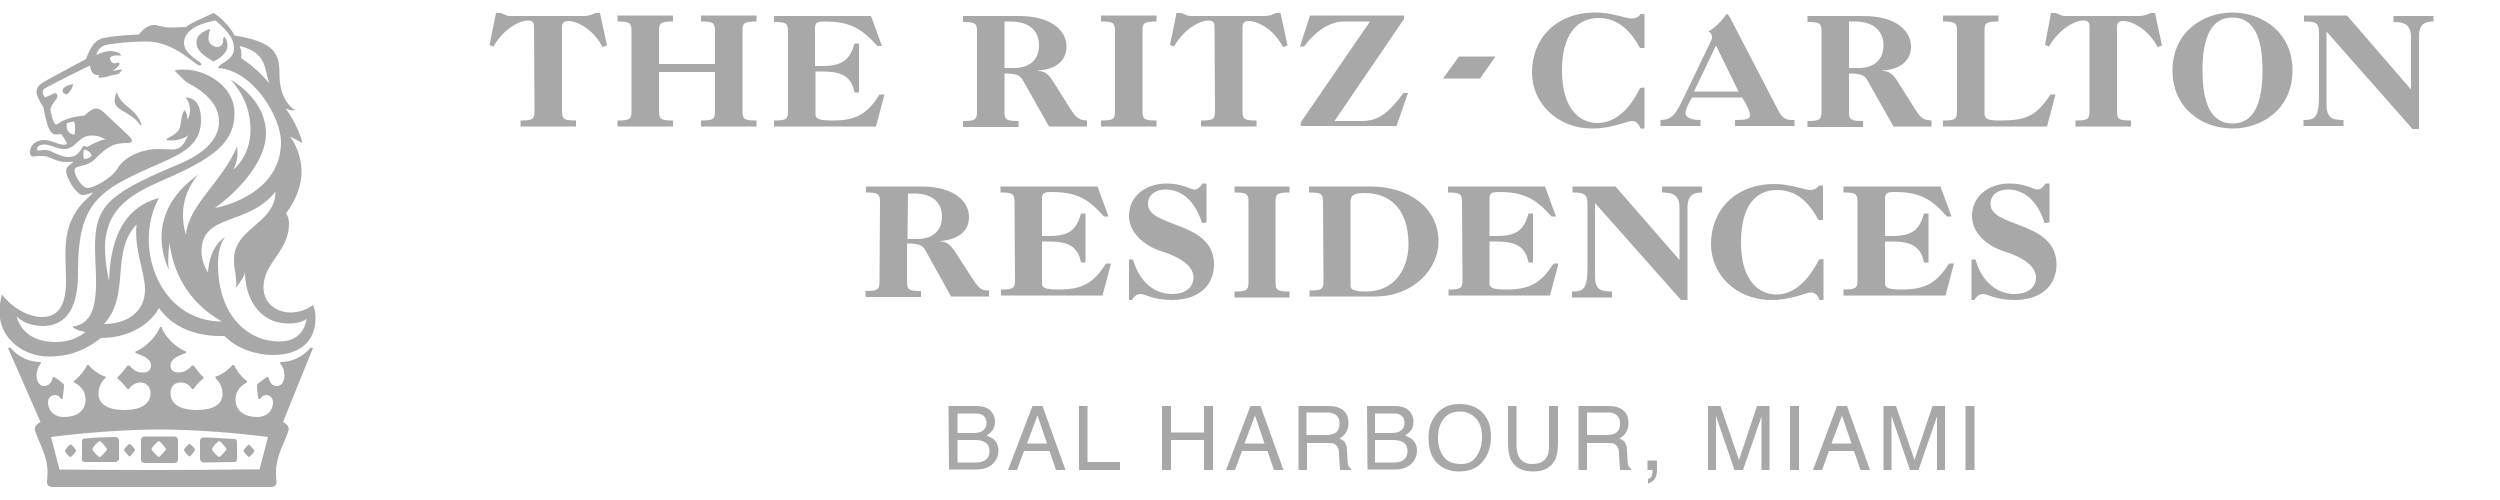
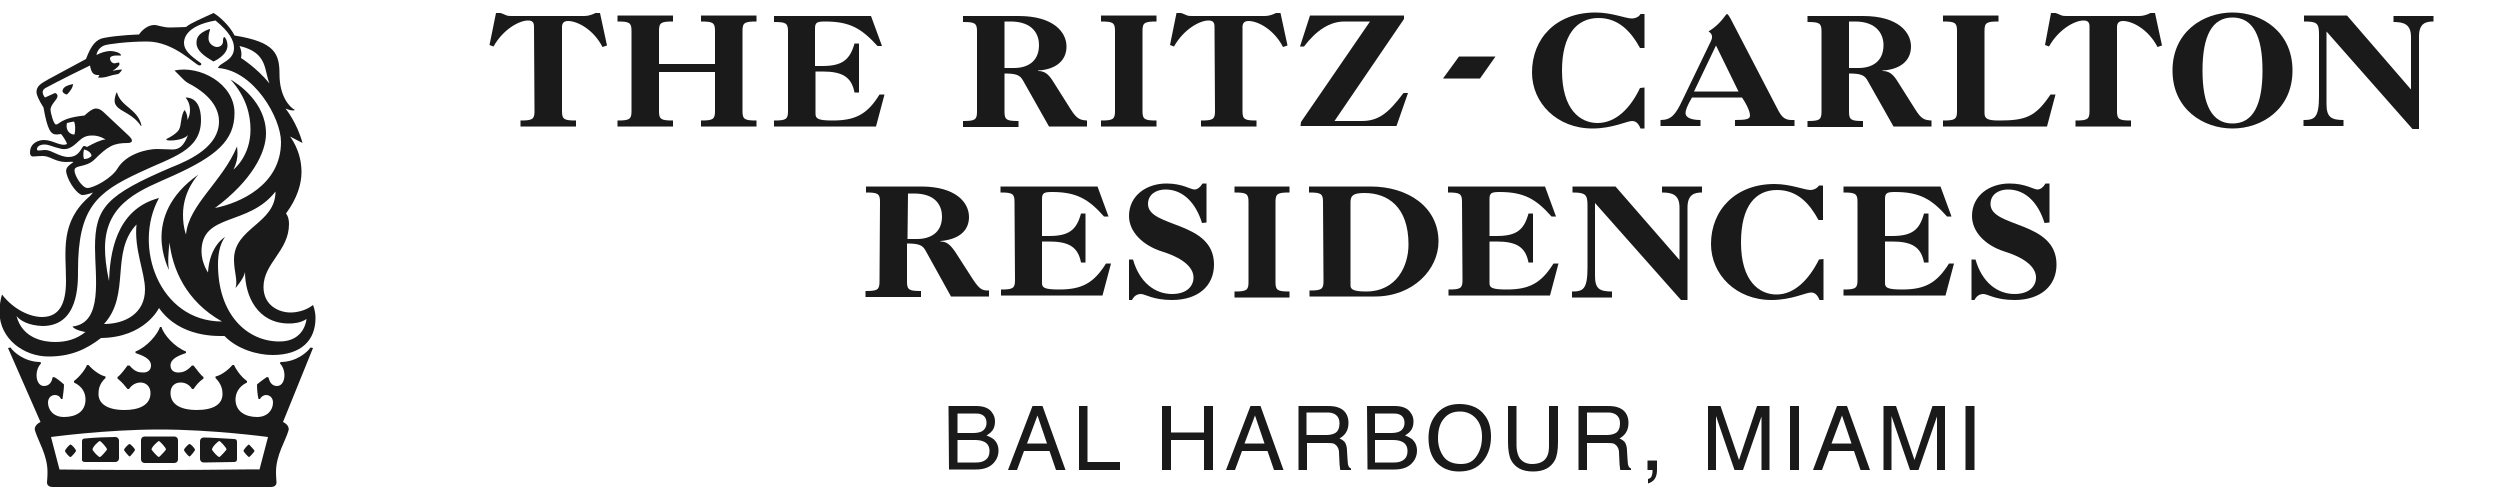
<svg xmlns="http://www.w3.org/2000/svg" version="1.1" id="Capa_1" x="0px" y="0px" viewBox="0 0 500 100" style="enable-background:new 0 0 500 100;" xml:space="preserve">
  <style type="text/css">
- 	.st0{fill:#A8A8A8;}
+ 	.st0{fill:#1a1a1a;}
</style>
  <g>
    <path class="st0" d="M482.2,17.9L469.4,3.1h-8.6v1.2c2.6,0,3,0.3,3,2.6v12.3c0,4.4-0.9,4.8-3.1,4.8v1.2h8V24   c-2.5,0-3.4-0.6-3.4-3.2V6.3l17.2,19.5h1.3V7.3c0-2.7,1.4-3,2.9-3V3.2h-8v1.2c2,0,3.5,0.4,3.5,3L482.2,17.9L482.2,17.9L482.2,17.9z   " />
    <path class="st0" d="M446.5,2.5c-5.9,0-12,3.9-12,11.6s6.1,11.6,12,11.6s12-3.9,12-11.6S452.4,2.5,446.5,2.5 M446.5,24.7   c-4.1,0-6-3.7-6-10.6s1.9-10.6,6-10.6s6,3.7,6,10.6S450.6,24.7,446.5,24.7" />
    <path class="st0" d="M417.9,22.3c0,1.6-0.5,1.8-2.8,1.8v1.2h11.1v-1.2c-2.3,0-2.8-0.2-2.8-1.8V5.4c0-0.8,0.4-1.2,1.2-1.2   c1.9,0,5.1,1.7,6.9,5.2l0.9-0.3L431,2.6h-0.9c-0.6,0.3-1.4,0.6-2.2,0.6h-14.6c-0.4,0-0.8,0-1.2-0.2s-0.7-0.3-1-0.4h-0.9L409,9   l0.8,0.3c1.9-3.4,5.1-5.2,6.9-5.2c0.8,0,1.2,0.3,1.2,1.2L417.9,22.3L417.9,22.3L417.9,22.3z" />
    <path class="st0" d="M391.4,22.3c0,1.6-0.5,1.8-2.8,1.8v1.2h20.8l1.7-6.4h-1c-3,4.5-5,5.2-10.3,5.2c-2.4,0-2.9-0.4-2.9-1.5V6.1   c0-1.6,0.5-1.8,2.8-1.8V3.1h-11.1v1.2c2.3,0,2.8,0.2,2.8,1.8L391.4,22.3L391.4,22.3L391.4,22.3z" />
    <path class="st0" d="M383,21.8l-3.6-5.7c-0.9-1.4-1.7-1.9-2.9-1.9v-0.1c3.6-0.2,5.7-2,5.7-4.8s-2.5-6.1-9.6-6.1h-11.1v1.2   c2.3,0,2.8,0.2,2.8,1.8v16.2c0,1.6-0.5,1.8-2.8,1.8v1.2h11.1v-1.2c-2.3,0-2.8-0.2-2.8-1.8v-7.7c2.3,0,3.1,0.3,3.7,1.4l5.2,9.2h7.6   v-1.2C384.9,24,384.3,23.9,383,21.8 M371.7,13.6h-1.9V4.3h1.2c4.5,0,5.7,2.7,5.7,4.7C376.7,12.4,374.3,13.6,371.7,13.6" />
    <path class="st0" d="M355.4,21.6l-9.3-17.9c-0.4-0.7-0.6-0.9-0.7-0.9c-0.3,0-1,1.8-3.7,3.5c0.4,0.2,0.7,0.6,0.7,1   c0,0.3,0,0.5-0.3,1.1l-5.6,11.6c-1.4,3-2.3,4-4.4,4v1.2h8v-1.2c-2.1,0-3-0.6-3-1.4c0-0.5,0.3-1.4,1.3-3.1h10   c1.4,2.1,1.6,3.2,1.6,3.6c0,0.7-0.7,0.9-3,0.9v1.2h11.9v-1.2C357,24.1,356.4,23.6,355.4,21.6 M338.8,18.3l4.4-9.2l4.5,9.2H338.8   L338.8,18.3z" />
    <path class="st0" d="M328,17.6c-1.9,4-4.8,7-8.5,7c-3.4,0-7.1-2.6-7.1-10.5c0-7.2,3-10.5,7.3-10.5c4,0,6.5,2.7,8.3,6h0.9V2.8h-0.8   c-0.3,0.6-1.1,0.9-1.7,0.9c-1.3,0-4-1.2-7.3-1.2c-7.9,0-12.7,5.2-12.7,12c0,6.1,5,11.2,12.1,11.2c4,0,6.9-1.5,7.9-1.5   c0.8,0,1.3,0.5,1.7,1.5h0.8v-8.2L328,17.6L328,17.6z" />
    <path class="st0" d="M260.1,25.2h19.2l2.3-6.6h-0.9c-3.2,4.3-5.2,5.6-8.4,5.6h-5.4l13.9-20.4V3.1H262l-2,6.2h0.8   c2.5-3.3,5.2-5,8.1-5h5.1l-13.8,20.1L260.1,25.2L260.1,25.2L260.1,25.2z" />
    <path class="st0" d="M243,22.3c0,1.6-0.5,1.8-2.8,1.8v1.2h11.1v-1.2c-2.3,0-2.8-0.2-2.8-1.8V5.4c0-0.8,0.4-1.2,1.2-1.2   c1.9,0,5.1,1.7,6.9,5.2l0.9-0.3l-1.4-6.5h-0.9c-0.6,0.3-1.4,0.6-2.2,0.6h-14.6c-0.4,0-0.8,0-1.2-0.2s-0.7-0.3-1-0.4h-0.9L234,9   l0.8,0.3c1.9-3.4,5.1-5.2,6.9-5.2c0.8,0,1.2,0.3,1.2,1.2L243,22.3L243,22.3L243,22.3z" />
    <path class="st0" d="M223,22.3c0,1.6-0.5,1.8-2.8,1.8v1.2h11.1v-1.2c-2.3,0-2.8-0.2-2.8-1.8V6.1c0-1.6,0.5-1.8,2.8-1.8V3.1h-11.1   v1.2c2.3,0,2.8,0.2,2.8,1.8C223,6.1,223,22.3,223,22.3z" />
    <path class="st0" d="M214.1,21.8l-3.6-5.7c-0.9-1.4-1.7-1.9-2.9-1.9v-0.1c3.6-0.2,5.7-2,5.7-4.8s-2.5-6.1-9.6-6.1h-11.1v1.2   c2.3,0,2.8,0.2,2.8,1.8v16.2c0,1.6-0.5,1.8-2.8,1.8v1.2h11.1v-1.2c-2.3,0-2.8-0.2-2.8-1.8v-7.7c2.3,0,3.1,0.3,3.7,1.4l5.2,9.2h7.6   v-1.2C216.1,24,215.4,23.9,214.1,21.8 M202.8,13.6h-1.9V4.3h1.2c4.6,0,5.7,2.7,5.7,4.7C207.8,12.4,205.4,13.6,202.8,13.6" />
    <path class="st0" d="M157.6,22.3c0,1.6-0.5,1.8-2.8,1.8v1.2h20.4l1.7-6.4h-1c-2.5,4.1-5,5.2-9.4,5.2c-3,0-3.4-0.4-3.4-1.4v-8.4h1.4   c4,0,5.8,1.1,6.4,4.2h0.9V8.7h-0.9c-0.9,3.2-2.4,4.5-6.4,4.5H163V5.7c0-1.2,0.4-1.4,2-1.4c5,0,7.3,1.4,10.5,4.9h0.9l-2.2-6h-19.4   v1.2c2.3,0,2.8,0.2,2.8,1.8L157.6,22.3L157.6,22.3z" />
    <path class="st0" d="M143,22.3c0,1.6-0.5,1.8-2.8,1.8v1.2h11.1v-1.2c-2.3,0-2.8-0.2-2.8-1.8V6.1c0-1.6,0.5-1.8,2.8-1.8V3.1h-11.1   v1.2c2.3,0,2.8,0.2,2.8,1.8v6.7h-11.2V6.1c0-1.6,0.5-1.8,2.8-1.8V3.1h-11.1v1.2c2.3,0,2.8,0.2,2.8,1.8v16.2c0,1.6-0.5,1.8-2.8,1.8   v1.2h11.1v-1.2c-2.3,0-2.8-0.2-2.8-1.8v-7.9H143C143,14.3,143,22.3,143,22.3z" />
    <path class="st0" d="M106.9,22.3c0,1.6-0.5,1.8-2.8,1.8v1.2h11.1v-1.2c-2.3,0-2.8-0.2-2.8-1.8V5.4c0-0.8,0.4-1.2,1.2-1.2   c1.9,0,5.1,1.7,6.9,5.2l0.9-0.3L120,2.6h-0.9c-0.6,0.3-1.4,0.6-2.2,0.6h-14.6c-0.4,0-0.8,0-1.2-0.2s-0.7-0.3-1-0.4h-0.9L97.9,9   l0.8,0.3c1.9-3.4,5.1-5.2,6.9-5.2c0.8,0,1.2,0.3,1.2,1.2L106.9,22.3L106.9,22.3L106.9,22.3z" />
    <polygon class="st0" points="288.6,15.7 296,15.7 299.1,11.3 291.8,11.3  " />
    <path class="st0" d="M176,40.3c0-1.6-0.5-1.8-2.8-1.8v-1.2h11c7.1,0,9.6,3.3,9.6,6.1s-2.1,4.5-5.7,4.8v0.1c1.2,0,1.9,0.6,2.9,2   l3.6,5.6c1.4,2.1,1.9,2.2,3.2,2.2v1.2h-7.6l-5.1-9.2c-0.6-1.1-1.4-1.4-3.7-1.4v7.7c0,1.6,0.5,1.8,2.8,1.8v1.2h-11.1v-1.2   c2.3,0,2.8-0.2,2.8-1.8L176,40.3L176,40.3z M181.5,47.8h1.9c2.6,0,5-1.2,5-4.5c0-2-1.1-4.6-5.6-4.6h-1.2L181.5,47.8L181.5,47.8z" />
    <path class="st0" d="M202.9,40.3c0-1.6-0.5-1.8-2.8-1.8v-1.2h19.4l2.2,6h-0.9c-3.1-3.5-5.5-4.9-10.4-4.9c-1.6,0-2,0.2-2,1.4v7.4   h1.4c4,0,5.5-1.2,6.4-4.5h0.9v9.8h-0.9c-0.6-3.1-2.4-4.2-6.4-4.2h-1.4v8.3c0,0.9,0.4,1.3,3.4,1.3c4.5,0,6.9-1.2,9.4-5.2h1l-1.7,6.4   h-20.3v-1.2c2.3,0,2.8-0.2,2.8-1.8L202.9,40.3L202.9,40.3z" />
    <path class="st0" d="M240.4,44.6c-1.2-3.9-3.7-6.7-7.3-6.7c-1.9,0-3.5,1-3.5,2.9c0,4.8,13.2,3.3,13.2,12.1c0,4.3-3.2,7.1-8.4,7.1   c-3.8,0-5.4-1.2-6.2-1.2c-0.8,0-1.4,0.4-1.8,1.2h-0.6v-8.1h0.8c1.3,4.6,4.4,6.9,7.8,6.9c3,0,4.3-1.6,4.3-3.3c0-1.5-1.2-3.6-6.3-5.2   c-3.8-1.2-6.6-3.9-6.6-7.1c0-4.1,3.5-6.5,7.5-6.5c3.2,0,4.8,1.2,5.6,1.2c0.6,0,1.2-0.5,1.6-1.2h0.8v7.8L240.4,44.6L240.4,44.6   L240.4,44.6z" />
    <path class="st0" d="M249.7,40.3c0-1.6-0.5-1.8-2.8-1.8v-1.2h11v1.2c-2.3,0-2.8,0.2-2.8,1.8v16.2c0,1.6,0.5,1.8,2.8,1.8v1.2h-11   v-1.2c2.3,0,2.8-0.2,2.8-1.8L249.7,40.3L249.7,40.3L249.7,40.3z" />
    <path class="st0" d="M264.6,40.3c0-1.6-0.5-1.8-2.8-1.8v-1.2h12.3c7.5,0,13.6,4.1,13.6,11c0,5.6-5.1,11-12.7,11h-13.1v-1.2   c2.3,0,2.8-0.2,2.8-1.8L264.6,40.3L264.6,40.3z M270.1,57c0,0.7,0.2,1.3,3.1,1.3c6.2,0,8.5-5.2,8.5-9.4c0-7.6-4.2-10.3-8.8-10.3   c-2.4,0-2.8,0.6-2.8,1.9V57L270.1,57z" />
    <path class="st0" d="M292.4,40.3c0-1.6-0.5-1.8-2.8-1.8v-1.2H309l2.2,6h-0.9c-3.1-3.5-5.5-4.9-10.4-4.9c-1.6,0-2,0.2-2,1.4v7.4h1.4   c4,0,5.5-1.2,6.4-4.5h0.9v9.8h-0.9c-0.6-3.1-2.4-4.2-6.4-4.2h-1.4v8.3c0,0.9,0.4,1.3,3.4,1.3c4.5,0,6.9-1.2,9.4-5.2h1l-1.7,6.4   h-20.3v-1.2c2.3,0,2.8-0.2,2.8-1.8L292.4,40.3L292.4,40.3L292.4,40.3z" />
    <path class="st0" d="M335.9,41.5c0-2.6-1.5-3-3.5-3v-1.2h8v1.2c-1.4,0-2.9,0.3-2.9,3V60h-1.3L319,40.6v14.5c0,2.6,0.8,3.2,3.4,3.2   v1.2h-8v-1.2c2.2,0,3.1-0.4,3.1-4.8V41.1c0-2.2-0.4-2.6-3-2.6v-1.2h8.6l12.8,14.7L335.9,41.5L335.9,41.5L335.9,41.5z" />
    <path class="st0" d="M364.7,51.8V60h-0.8c-0.4-1-0.9-1.5-1.7-1.5c-1,0-3.9,1.5-7.9,1.5c-7.1,0-12.1-5.1-12.1-11.2   c0-6.8,4.9-12,12.7-12c3.2,0,6,1.2,7.2,1.2c0.6,0,1.3-0.3,1.7-0.9h0.8V44h-0.9c-1.8-3.3-4.2-6-8.3-6c-4.3,0-7.2,3.2-7.2,10.5   c0,7.8,3.7,10.4,7.1,10.4c3.6,0,6.5-3,8.5-7L364.7,51.8L364.7,51.8z" />
    <path class="st0" d="M371.5,40.3c0-1.6-0.5-1.8-2.8-1.8v-1.2h19.4l2.2,6h-0.9c-3.1-3.5-5.5-4.9-10.4-4.9c-1.6,0-2,0.2-2,1.4v7.4   h1.4c4,0,5.5-1.2,6.4-4.5h0.9v9.8h-0.9c-0.6-3.1-2.4-4.2-6.4-4.2H377v8.3c0,0.9,0.4,1.3,3.4,1.3c4.5,0,6.9-1.2,9.4-5.2h1l-1.7,6.4   h-20.4v-1.2c2.3,0,2.8-0.2,2.8-1.8V40.3z" />
    <path class="st0" d="M408.9,44.6c-1.2-3.9-3.7-6.7-7.3-6.7c-1.9,0-3.5,1-3.5,2.9c0,4.8,13.2,3.3,13.2,12.1c0,4.3-3.2,7.1-8.4,7.1   c-3.8,0-5.4-1.2-6.2-1.2c-0.8,0-1.4,0.4-1.8,1.2h-0.6v-8.1h0.8c1.3,4.6,4.4,6.9,7.8,6.9c3,0,4.3-1.6,4.3-3.3c0-1.5-1.2-3.6-6.3-5.2   c-3.8-1.2-6.5-3.9-6.5-7.1c0-4.1,3.5-6.5,7.5-6.5c3.2,0,4.8,1.2,5.6,1.2c0.6,0,1.2-0.5,1.6-1.2h0.8v7.8L408.9,44.6L408.9,44.6   L408.9,44.6z" />
  </g>
  <path class="st0" d="M18.5,89.9c0-0.5,1.2-1.7,1.5-1.7c0.1,0,1.4,1.3,1.4,1.7c0,0.1-1.2,1.5-1.4,1.5C19.7,91.5,18.5,90.1,18.5,89.9   M42.4,89.9c0-0.5,1.2-1.7,1.5-1.7c0.1,0,1.4,1.3,1.4,1.7c0,0.1-1.3,1.5-1.4,1.5C43.6,91.5,42.4,90.1,42.4,89.9 M30.3,89.9  c0-0.5,1.3-1.7,1.5-1.7c0.1,0,1.4,1.3,1.4,1.7c0,0.1-1.3,1.5-1.4,1.5C31.6,91.5,30.4,90.1,30.3,89.9 M17,92.4h6  c0.5,0,0.8-0.3,0.8-0.8v-3.4c0-0.5-0.3-0.8-0.8-0.8c-1.2,0-4.1,0.1-6,0.3c-0.3,0-0.6,0.1-0.6,0.6v3.4C16.3,92.2,16.6,92.4,17,92.4   M13,90.2c0-0.3,0.9-1.3,1.1-1.3s1.1,0.9,1.1,1.3c0,0.1-0.9,1.2-1.1,1.2C13.9,91.5,13,90.4,13,90.2 M24.8,90c0-0.3,0.9-1.2,1.1-1.2  s1.1,0.9,1.1,1.2c0,0.1-0.9,1.3-1.1,1.3C25.7,91.2,24.8,90.1,24.8,90 M34.8,92.6c0.5,0,0.8-0.3,0.8-0.8v-3.7c0-0.5-0.3-0.8-0.8-0.8  H29c-0.5,0-0.8,0.3-0.8,0.8v3.7c0,0.5,0.3,0.8,0.8,0.8H34.8z M46.8,92.4c0.3,0,0.6-0.1,0.6-0.6v-3.4c0-0.5-0.3-0.6-0.6-0.6  c-1.9-0.1-4.8-0.3-6-0.3c-0.5,0-0.8,0.3-0.8,0.8v3.4c0,0.5,0.3,0.8,0.8,0.8L46.8,92.4L46.8,92.4L46.8,92.4z M50.9,90.2  c0,0.1-0.9,1.2-1.1,1.2s-1.1-1.1-1.1-1.2c0-0.3,0.9-1.3,1.1-1.3C49.9,89,50.9,90,50.9,90.2 M39,90c0,0.1-0.9,1.3-1.1,1.3  s-1.1-1.1-1.1-1.3c0-0.3,0.9-1.2,1.1-1.2C38,88.7,39,89.6,39,90 M23.3,18.5h0.1c0.8,2.9,4.1,3.2,4.9,6.6l-0.1,0.1  c-1.7-2.5-4-2.8-4.9-4C22.8,20.6,22.8,19.8,23.3,18.5 M29,57.9c0,4.8-4,6.9-8.2,6.9c5.4-5.9,1.2-14.3,6.5-19.9  C26.8,49.9,29,54.5,29,57.9 M54.5,71c5.7,0,8.6-2.9,8.6-7.4c0-1.5-0.5-2.6-0.5-2.6c-1.5,1.2-3.4,1.5-4.5,1.5c-2.3,0-5.4-1.4-5.4-5.1  c0-4.8,5.1-7.2,5.1-12.6c0-1.5-0.6-2.1-0.6-2.1c2.3-3.1,3.1-6,3.1-8.3c0-4.3-2.3-7.1-2.3-7.1l2.5,1.3c-1.1-4.1-3.4-6.9-3.4-6.9  s1.3,0.6,1.9,0.3c-1.2-0.6-3.1-2.9-3.1-7.1s-0.9-6.5-9-7.8c-0.9-1.9-3.1-3.9-4.2-4.5c-1.9,0.9-4.6,2-5.5,2.8c0,0-2.3,0.1-3.2,0.1  c-1.4,0-2.5-0.5-3.1-0.5c-1.9,0-3.1,1.9-3.1,1.9S23.7,7,20.7,7.6c-1.5,0.3-2.5,1.5-3.5,4.2l-7.6,4.1c-1.4,0.8-2.3,1.3-2.3,2.5  c0,0.6,0.5,1.7,1.4,3.1c0.8,4.6,1.5,5.4,2.6,5.4c0.3,0,0.9-0.1,0.9-0.1c0.3,0.3,1.1,1.5,1.2,2c-1.2,0.6-2.8-0.8-4.6-0.8  c-1.1,0-2.8,0.6-2.8,2.5c0,0.6,0.3,0.8,0.6,0.8c0.5,0,0.9-0.1,2-0.1c1.4,0,2.5,1.2,4.6,1.2c0.8,0,1.2-0.1,1.5,0  c-1.1,0.8-1.7,1.2-1.4,2.3c0.5,2,2.3,4.3,3.2,4.3c0.8,0,2.1-0.5,2.1-0.5L18,39.2c-6.1,5.2-4.8,11.1-4.8,17c0,4.5-1.3,7.2-4.8,7.2  c-2.3,0-5.6-1.4-8-4.5c-0.3,0.9-0.5,2.3-0.5,3.5c0,5.4,4.9,8.9,9.8,8.9c4.3,0,7.4-1.3,10.5-3.7c8.8-0.1,11.6-6,11.6-6  c4.2,6,11.8,5.6,13.1,5.6C47.5,69.9,51.6,71,54.5,71 M55.1,38.3c0,6.5-8.3,7.2-8.3,13.6c0,2.5,0.8,4.2,0.3,5.7c0,0,1.7-1.9,1.9-3.2  c0,4.8,2.5,10.3,8.8,10.3c0.9,0,2.3-0.1,3.5-0.9c0,0-0.3,4.5-5.4,4.5c-6.5,0-12.3-5.4-12.3-15.4c0-1.9,0.3-4,1.4-5.5  c0,0-3.1,1.7-3.4,7.1c0,0-1.3-1.9-1.3-4.2C40.3,42.5,49.7,45.3,55.1,38.3 M47.9,9.2c5.7,1.3,4.9,4.9,6,7.5c-2.5-3.1-5.7-5.1-5.7-5.1  C48.5,10.3,47.9,9.2,47.9,9.2 M13.4,24.6c0.3-0.1,1.4-0.3,1.4-0.3c0.3,0.6,0.3,1.7,0.1,2.6C13.6,26.9,13.1,25.6,13.4,24.6   M16.6,29.3c-0.6,0.9-1.1,2.1-2.9,2.1S10.3,30,9.1,30c-0.6,0-0.9,0.1-1.3,0.1S7.4,30,7.4,29.8c0-0.5,0.6-0.9,1.5-0.9  s1.7,0.5,3.1,0.8c2,0.6,3.2-1.1,4-1.7c0.9-0.8,1.7-0.9,2.5-0.9c1.5,0,2.6,0.8,2.6,0.8c-0.8,0-2.5,0.8-3.7,1.5  C17,29.2,16.8,29.1,16.6,29.3 M18.3,31.2c-0.6,0.6-1.3,0.6-1.5,0.6c-0.3-0.8,0-1.9,0-1.9C17.4,30,18.3,30.5,18.3,31.2 M8.5,65.2  c7.2,0,7.1-8.3,7.1-11.1c0-12.5,3.7-15.6,12.3-19.6c6.5-3.1,12.3-4.3,12.3-10.5c0-2.1-0.6-4.5-3.1-4.5c0,0,0.9,0.9,0.9,2.5  c0,0.6-0.1,1.2-0.5,2c0-0.6-0.1-1.4-0.6-2c-0.8,1.2-0.6,3.1-1.1,3.9c0,0-0.3,0.8-2.5,1.9c0,0-0.3,0.3,0.8,0.3c0,0,2.6,0,3.5-1.1  c-0.8,2.1-1.7,2.9-3.1,2.9c-0.8,0-2-0.1-3.1-0.1c-1.9,0-6.1,0.9-7.9,3.9c-1.2,2-4.8,3.9-6,3.9c-1.1,0-2.6-2.5-2.6-3.5  c0-1.2,2.1-0.5,3.9-2.1c2.8-2.8,3.9-3.4,6.8-3.4c0,0,1.7,0,0.1-1.5l-4.8-4.5c-0.6-0.6-1.1-0.9-1.7-0.9c-0.3,0-0.9,0.1-2.3,1.4  c-2.8,0.3-3.9,0.8-4.6,1.2c-0.5,0.3-0.8,0.6-1.1,0.6c-0.5,0-1.1-2.5-1.1-2.9c0-1.2,1.4-2,1.4-2.8c0-0.5-0.5-0.6-0.5-0.6l-2,0.9  c0,0-1.1-1.2,0.1-1.9c0,0,3.1-1.7,8.9-4.5c0.3,1.7,0.8,2,2.1,1.9L19.9,15l-0.3,0.5c0.5,0.1,1.4,0,2.3-0.3c0.8-0.3,1.7-0.3,1.9-0.5  c0.1-0.1,0.6-0.6,0.6-0.8c-0.3,0-1.3,0.1-1.9,0.3c0.9-0.6,1.4-1.1,1.4-1.4c0-0.1-0.1-0.3-0.1-0.3c-0.5,0-0.8,0.3-1.2,0.1  c-0.3-0.1-0.6-0.5-0.6-0.9c0-0.3,0.3-0.6,1.4-0.6h0.8c0-0.6-1.5-0.9-2.1-0.9c-0.8,0-1.9,0.3-2.8,0.8c0,0,0.1-1.3,1.5-1.9  c0.8-0.3,4.8-0.8,8.6-0.8c5.5,0,9.7,4.8,10.5,4.8c0.3,0,0.6-0.3,0.1-0.6c-2-1.4-3.2-2.5-3.2-3.9c0-0.5,0-3.4,6.3-4.5  c2.8,2.3,3.7,4,3.7,5.5c0,2.6-2.9,2.9-3.2,4c7.2,0.5,12.6,10,12.6,14.8c0,8.6-8.2,12.2-13.2,13.2c7.4-5.5,10.2-11.1,10.2-14.9  c0-6.3-5.7-10-7.1-10.8c3.2,3.5,4,7.2,4,10c0,5.4-3.4,8-3.4,8c0.6-1.2,0.8-2.3,0.8-3.2c0-0.8-0.1-1.4-0.1-1.4  c-2.9,7-9.7,11.7-10.2,17.6c-0.5-1.4-0.6-2.8-0.6-4c0-4.9,3.1-8,3.1-8c-6,4.2-7.4,9-7.4,12.6s1.5,6.5,1.5,6.5  c-0.3-1.4-0.1-3.7,0.1-5.5c0.6,5.2,3.2,11.7,10.5,15.8c-12.6,0-17.9-15.1-12.6-24.7c-8.8,2.3-9.8,11.4-10,16.6  c-0.6-2.8-0.8-4.9-0.8-6.6c0-9.4,7.8-11.8,13.7-14.5c8.6-3.9,12.2-7,12.2-12.5c0-5.9-7-9.6-12-8.5l1.9,1.9c0.3,0.3,0.8,0.6,0.8,0.6  c5.4,2.8,6.2,5.9,6.2,7.7c0,4.9-5.5,7.6-9.6,9.2c-12.9,5.5-15.2,8-15.2,16c0,5.9,1.7,15.1-4.5,15.8c0.5,0.8,2.6,1.1,2.6,1.1  c-1.9,1.5-3.9,2-6.1,2c-2.1,0-6.5-0.6-7.7-5.2C4.1,64.2,5.8,65.1,8.5,65.2 M42.2,12l0.5,0.3c0,0,2.8-1.2,2.8-3.2c0,0,0-1.1-0.6-1.7  c-0.3,0-0.3,0.6-0.3,0.9c0,0.6-0.5,1.1-1.2,1.1c-0.6,0-1.7-0.6-1.7-1.7S42,6.2,42,5.9c0,0,0-0.1-0.1-0.1c-2.5,0.9-2.6,2-2.6,2.8  C39.3,9.5,39.8,10.6,42.2,12 M12.5,18.3c0.1,0.3,0.6,0.6,0.9,0.6c0.6-0.6,1.2-1.4,1.2-2.1C13.9,17,12.5,17.2,12.5,18.3 M62.6,69.6  l-0.5-0.1c-0.6,0.9-2.8,2.9-6,2.9l-0.1,0.3c1.4,1.4,1.1,4.5-0.6,4.5c-1.1,0-1.5-0.9-1.7-1.7l-0.3-0.1c-0.5,0.3-1.7,1.2-2,1.5  c0,0.9,0.1,2.1,0.3,2.9H52c0.3-0.6,0.9-0.8,1.2-0.8c0.8,0,1.4,0.6,1.4,1.5c0,1.5-1.1,2.9-3.2,2.9c-2.3,0-4.3-1.1-4.3-3.5  c0-1.2,0.6-2.6,2.3-3.4v-0.3c-1.3-0.9-2.3-2.5-2.6-3.2h-0.3c-0.5,0.6-2,2-3.4,2.3v0.3c1.3,1.3,1.4,2.5,1.4,3.2c0,2-1.7,3.2-5.2,3.2  c-2.6,0-5.2-0.8-5.2-3.4c0-1.4,0.9-2.1,2-2.1c0.8,0,1.7,0.3,2.3,1.3h0.3c0.6-0.8,0.9-1.3,2-2.1v-0.3c-0.5-0.3-1.2-1.3-2-2.3h-0.3  c-1.1,1.2-1.9,1.4-2.8,1.4c-0.6,0-1.5-0.3-1.5-1.4c0-1.4,1.7-2,3.1-2.5v-0.3c-2.3-0.9-4.5-3.4-4.9-4.9h-0.3c-0.5,1.5-2.6,4-4.9,4.9  v0.3c1.4,0.5,3.1,1.1,3.1,2.5c0,1.1-0.9,1.4-1.5,1.4c-0.9,0-1.7-0.1-2.8-1.4h-0.4c-0.8,1.1-1.5,2-2,2.3v0.3c1.1,0.9,1.4,1.4,2,2.1  h0.3c0.6-0.9,1.5-1.3,2.3-1.3c1.1,0,2,0.8,2,2.1c0,2.6-2.6,3.4-5.2,3.4c-3.5,0-5.2-1.3-5.2-3.2c0-0.8,0.1-2,1.4-3.2v-0.3  c-1.4-0.3-2.9-1.7-3.4-2.3h-0.3c-0.3,0.8-1.4,2.3-2.6,3.2v0.3c1.7,0.8,2.3,2.1,2.3,3.4c0,2.5-2,3.5-4.3,3.5c-2.1,0-3.2-1.4-3.2-2.9  c0-0.9,0.6-1.5,1.4-1.5c0.3,0,0.9,0.1,1.2,0.8h0.3c0.1-0.8,0.3-2,0.3-2.9c-0.3-0.3-1.5-1.3-2-1.5l-0.3,0.1c-0.1,0.8-0.6,1.7-1.7,1.7  c-1.7,0-2-3.1-0.6-4.5l-0.1-0.3c-3.2,0-5.4-2-6-2.9l-0.5,0.1l6.5,14.8c0,0-1.4,0.6-1.1,1.7c0.6,2.1,2.5,4.9,2.5,8.3  c0,1.4-0.1,1.5-0.1,2.1s0.5,0.9,1.1,0.9h43.7c0.6,0,1.1-0.3,1.1-0.9s-0.1-0.8-0.1-2.1c0-3.4,1.9-6.2,2.5-8.3  c0.3-1.1-1.1-1.7-1.1-1.7L62.6,69.6L62.6,69.6z M31.9,94c-12,0-20-0.1-20-0.1l-1.7-6.5c0,0,11-1.5,21.7-1.5s21.7,1.5,21.7,1.5  l-1.7,6.5C51.9,93.8,43.9,94,31.9,94" />
  <g>
    <path class="st0" d="M189.7,81.2h5.5c1.5,0,2.6,0.4,3.2,1.3c0.4,0.5,0.6,1.1,0.6,1.8c0,0.8-0.2,1.5-0.7,2c-0.2,0.3-0.6,0.5-1,0.8   c0.6,0.2,1.1,0.5,1.5,0.8c0.6,0.6,0.9,1.3,0.9,2.3c0,0.8-0.3,1.6-0.8,2.2c-0.8,1-2,1.5-3.7,1.5h-5.4L189.7,81.2L189.7,81.2z    M194.6,86.6c0.7,0,1.3-0.1,1.7-0.3c0.6-0.3,1-0.9,1-1.7s-0.3-1.4-1-1.7c-0.4-0.2-0.9-0.2-1.7-0.2h-3.1v3.9   C191.4,86.6,194.6,86.6,194.6,86.6z M195.2,92.5c1.1,0,1.8-0.3,2.3-0.9c0.3-0.4,0.4-0.9,0.4-1.4c0-0.9-0.4-1.6-1.2-1.9   c-0.4-0.2-1-0.3-1.8-0.3h-3.4v4.5H195.2L195.2,92.5z" />
    <path class="st0" d="M206.5,81.2h2l4.6,12.8h-1.9l-1.3-3.8h-5.1l-1.4,3.8h-1.8L206.5,81.2L206.5,81.2z M209.4,88.7l-1.9-5.6   l-2.1,5.6H209.4z" />
    <path class="st0" d="M215.8,81.2h1.7v11.2h6.5V94h-8.2V81.2z" />
    <path class="st0" d="M232.4,81.2h1.8v5.3h6.6v-5.3h1.8V94h-1.8v-6h-6.6v6h-1.8V81.2z" />
    <path class="st0" d="M250.1,81.2h2l4.6,12.8h-1.9l-1.3-3.8h-5.1L247,94h-1.8L250.1,81.2L250.1,81.2z M252.9,88.7l-1.9-5.6l-2.1,5.6   H252.9z" />
    <path class="st0" d="M259.6,81.2h5.9c1,0,1.8,0.1,2.4,0.4c1.2,0.5,1.8,1.6,1.8,3c0,0.8-0.2,1.4-0.5,1.9s-0.8,0.9-1.3,1.2   c0.5,0.2,0.9,0.5,1.1,0.8s0.4,0.9,0.4,1.6l0.1,1.7c0,0.5,0.1,0.8,0.1,1.1c0.1,0.4,0.3,0.7,0.6,0.8V94h-2.1   c-0.1-0.1-0.1-0.2-0.1-0.4c0-0.2-0.1-0.5-0.1-1l-0.1-2.1c0-0.8-0.4-1.4-0.9-1.7c-0.3-0.2-0.9-0.2-1.6-0.2h-3.9V94h-1.7V81.2   L259.6,81.2z M265.3,87c0.8,0,1.5-0.2,1.9-0.5s0.7-0.9,0.7-1.8c0-0.9-0.3-1.5-1-1.9c-0.4-0.2-0.8-0.3-1.4-0.3h-4.2V87L265.3,87   L265.3,87z" />
    <path class="st0" d="M273.4,81.2h5.5c1.5,0,2.6,0.4,3.2,1.3c0.4,0.5,0.6,1.1,0.6,1.8c0,0.8-0.2,1.5-0.7,2c-0.2,0.3-0.6,0.5-1,0.8   c0.6,0.2,1.1,0.5,1.5,0.8c0.6,0.6,0.9,1.3,0.9,2.3c0,0.8-0.3,1.6-0.8,2.2c-0.8,1-2,1.5-3.7,1.5h-5.4L273.4,81.2L273.4,81.2z    M278.2,86.6c0.7,0,1.3-0.1,1.7-0.3c0.6-0.3,1-0.9,1-1.7s-0.3-1.4-1-1.7c-0.4-0.2-1-0.2-1.7-0.2H275v3.9   C275,86.6,278.2,86.6,278.2,86.6z M278.8,92.5c1.1,0,1.8-0.3,2.3-0.9c0.3-0.4,0.4-0.9,0.4-1.4c0-0.9-0.4-1.6-1.2-1.9   c-0.4-0.2-1-0.3-1.8-0.3H275v4.5H278.8L278.8,92.5z" />
    <path class="st0" d="M296.9,83c0.9,1.1,1.3,2.6,1.3,4.3c0,1.9-0.5,3.5-1.5,4.8c-1.1,1.5-2.8,2.2-4.9,2.2c-2,0-3.5-0.7-4.6-1.9   c-1-1.2-1.5-2.8-1.5-4.8c0-1.7,0.4-3.2,1.3-4.4c1.1-1.6,2.7-2.4,4.9-2.4S295.9,81.6,296.9,83L296.9,83z M295.4,91.1   c0.7-1.1,1-2.3,1-3.8c0-1.5-0.4-2.7-1.2-3.6c-0.8-0.9-1.9-1.4-3.2-1.4s-2.4,0.4-3.2,1.4c-0.8,0.9-1.2,2.2-1.2,4   c0,1.4,0.4,2.6,1.1,3.6c0.7,1,1.9,1.5,3.5,1.5S294.7,92.2,295.4,91.1L295.4,91.1z" />
    <path class="st0" d="M303.3,81.2v7.9c0,0.9,0.2,1.7,0.5,2.3c0.5,0.9,1.4,1.4,2.6,1.4c1.5,0,2.5-0.5,3-1.5c0.3-0.5,0.4-1.3,0.4-2.2   v-7.9h1.8v7.2c0,1.6-0.2,2.8-0.6,3.6c-0.8,1.5-2.2,2.3-4.4,2.3s-3.6-0.8-4.4-2.3c-0.4-0.8-0.6-2.1-0.6-3.6v-7.2H303.3L303.3,81.2z" />
    <path class="st0" d="M315.6,81.2h5.9c1,0,1.8,0.1,2.4,0.4c1.2,0.5,1.8,1.6,1.8,3c0,0.8-0.2,1.4-0.5,1.9s-0.8,0.9-1.3,1.2   c0.5,0.2,0.9,0.5,1.1,0.8s0.4,0.9,0.4,1.6l0.1,1.7c0,0.5,0.1,0.8,0.1,1.1c0.1,0.4,0.3,0.7,0.6,0.8V94h-2.1   c-0.1-0.1-0.1-0.2-0.1-0.4c0-0.2-0.1-0.5-0.1-1l-0.1-2.1c0-0.8-0.4-1.4-0.9-1.7c-0.3-0.2-0.9-0.2-1.6-0.2h-3.9V94h-1.7V81.2   L315.6,81.2z M321.4,87c0.8,0,1.5-0.2,1.9-0.5s0.7-0.9,0.7-1.8c0-0.9-0.3-1.5-1-1.9c-0.4-0.2-0.8-0.3-1.4-0.3h-4.2V87L321.4,87   L321.4,87z" />
    <path class="st0" d="M329.6,95.8c0.4-0.1,0.7-0.3,0.8-0.8c0.1-0.3,0.1-0.5,0.1-0.8c0,0,0-0.1,0-0.1s0-0.1,0-0.1h-1v-1.9h1.9v1.8   c0,0.7-0.1,1.3-0.4,1.8s-0.8,0.8-1.4,1L329.6,95.8L329.6,95.8z" />
    <path class="st0" d="M341.6,81.2h2.5l3.7,10.8l3.6-10.8h2.5V94h-1.6v-7.5c0-0.3,0-0.7,0-1.3c0-0.6,0-1.2,0-1.9L348.6,94h-1.7   l-3.7-10.8v0.4c0,0.3,0,0.8,0,1.4c0,0.6,0,1.1,0,1.4V94h-1.6L341.6,81.2L341.6,81.2z" />
    <path class="st0" d="M358,81.2h1.8V94H358V81.2z" />
    <path class="st0" d="M367.4,81.2h2L374,94h-1.9l-1.3-3.8h-5l-1.4,3.8h-1.8L367.4,81.2L367.4,81.2z M370.3,88.7l-1.9-5.6l-2.1,5.6   H370.3z" />
    <path class="st0" d="M376.7,81.2h2.5l3.7,10.8l3.6-10.8h2.5V94h-1.6v-7.5c0-0.3,0-0.7,0-1.3c0-0.6,0-1.2,0-1.9L383.7,94H382   l-3.7-10.8v0.4c0,0.3,0,0.8,0,1.4c0,0.6,0,1.1,0,1.4V94h-1.6L376.7,81.2L376.7,81.2z" />
    <path class="st0" d="M393.1,81.2h1.8V94h-1.8V81.2z" />
  </g>
</svg>
